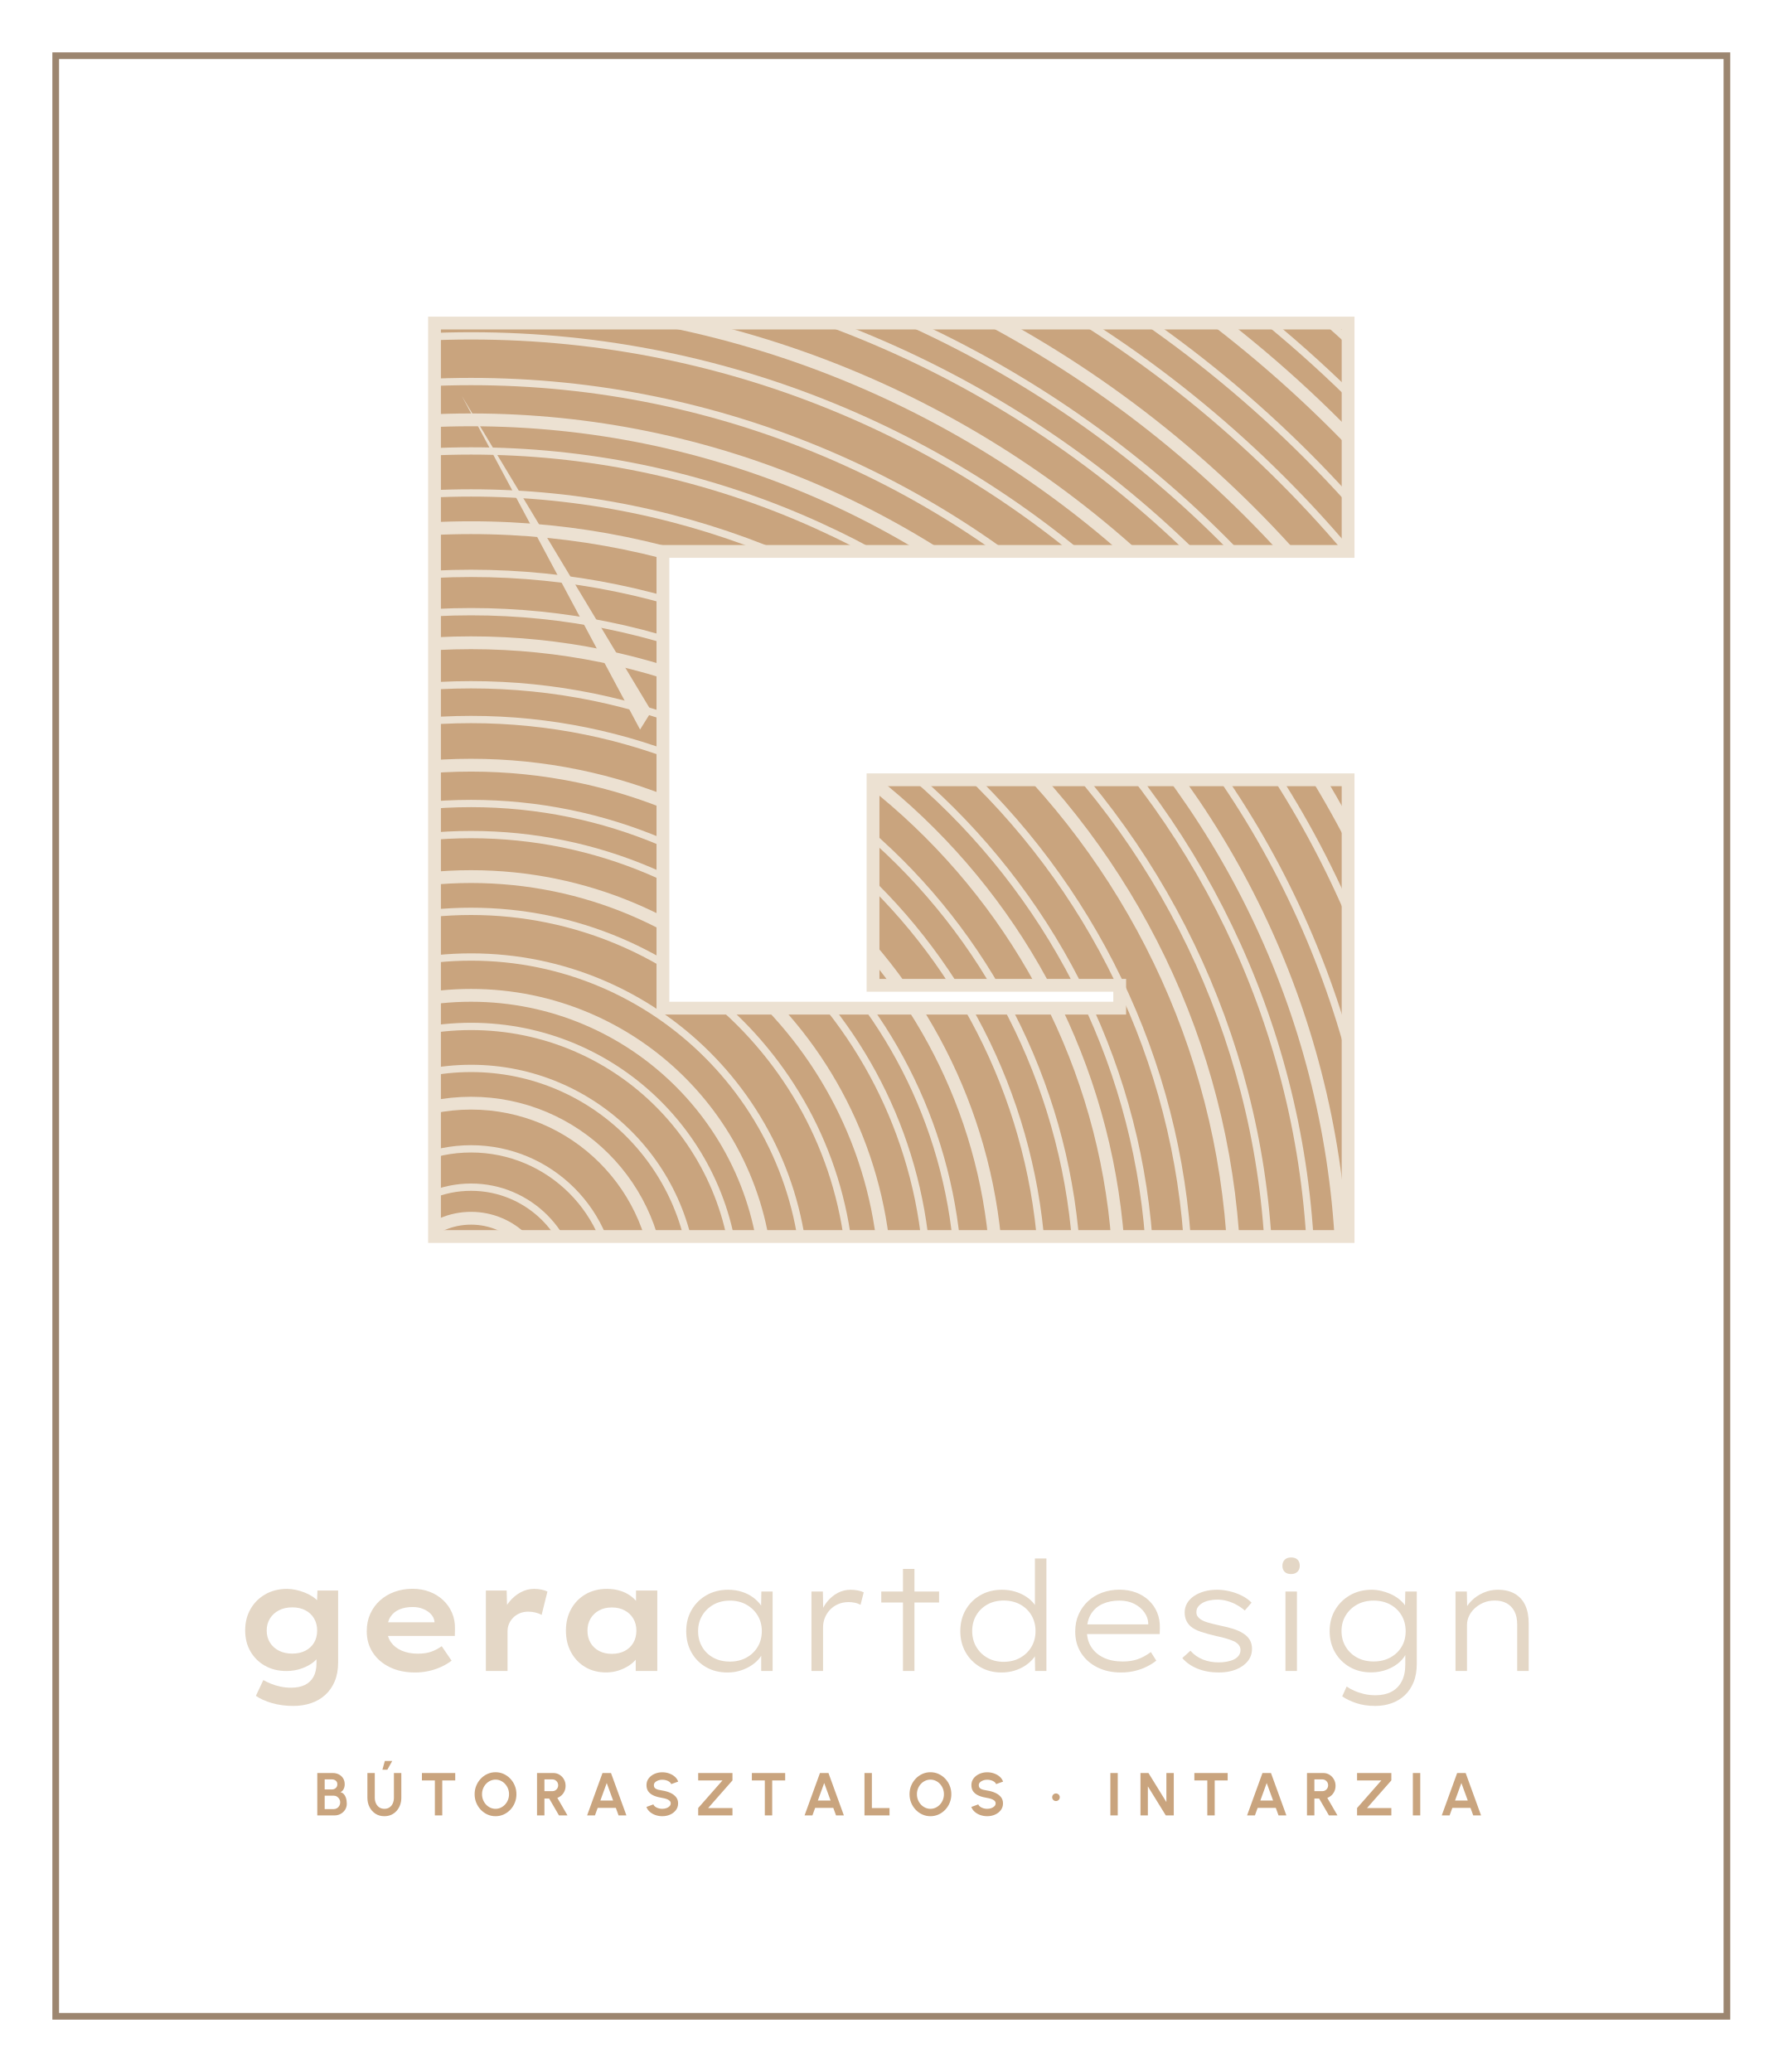
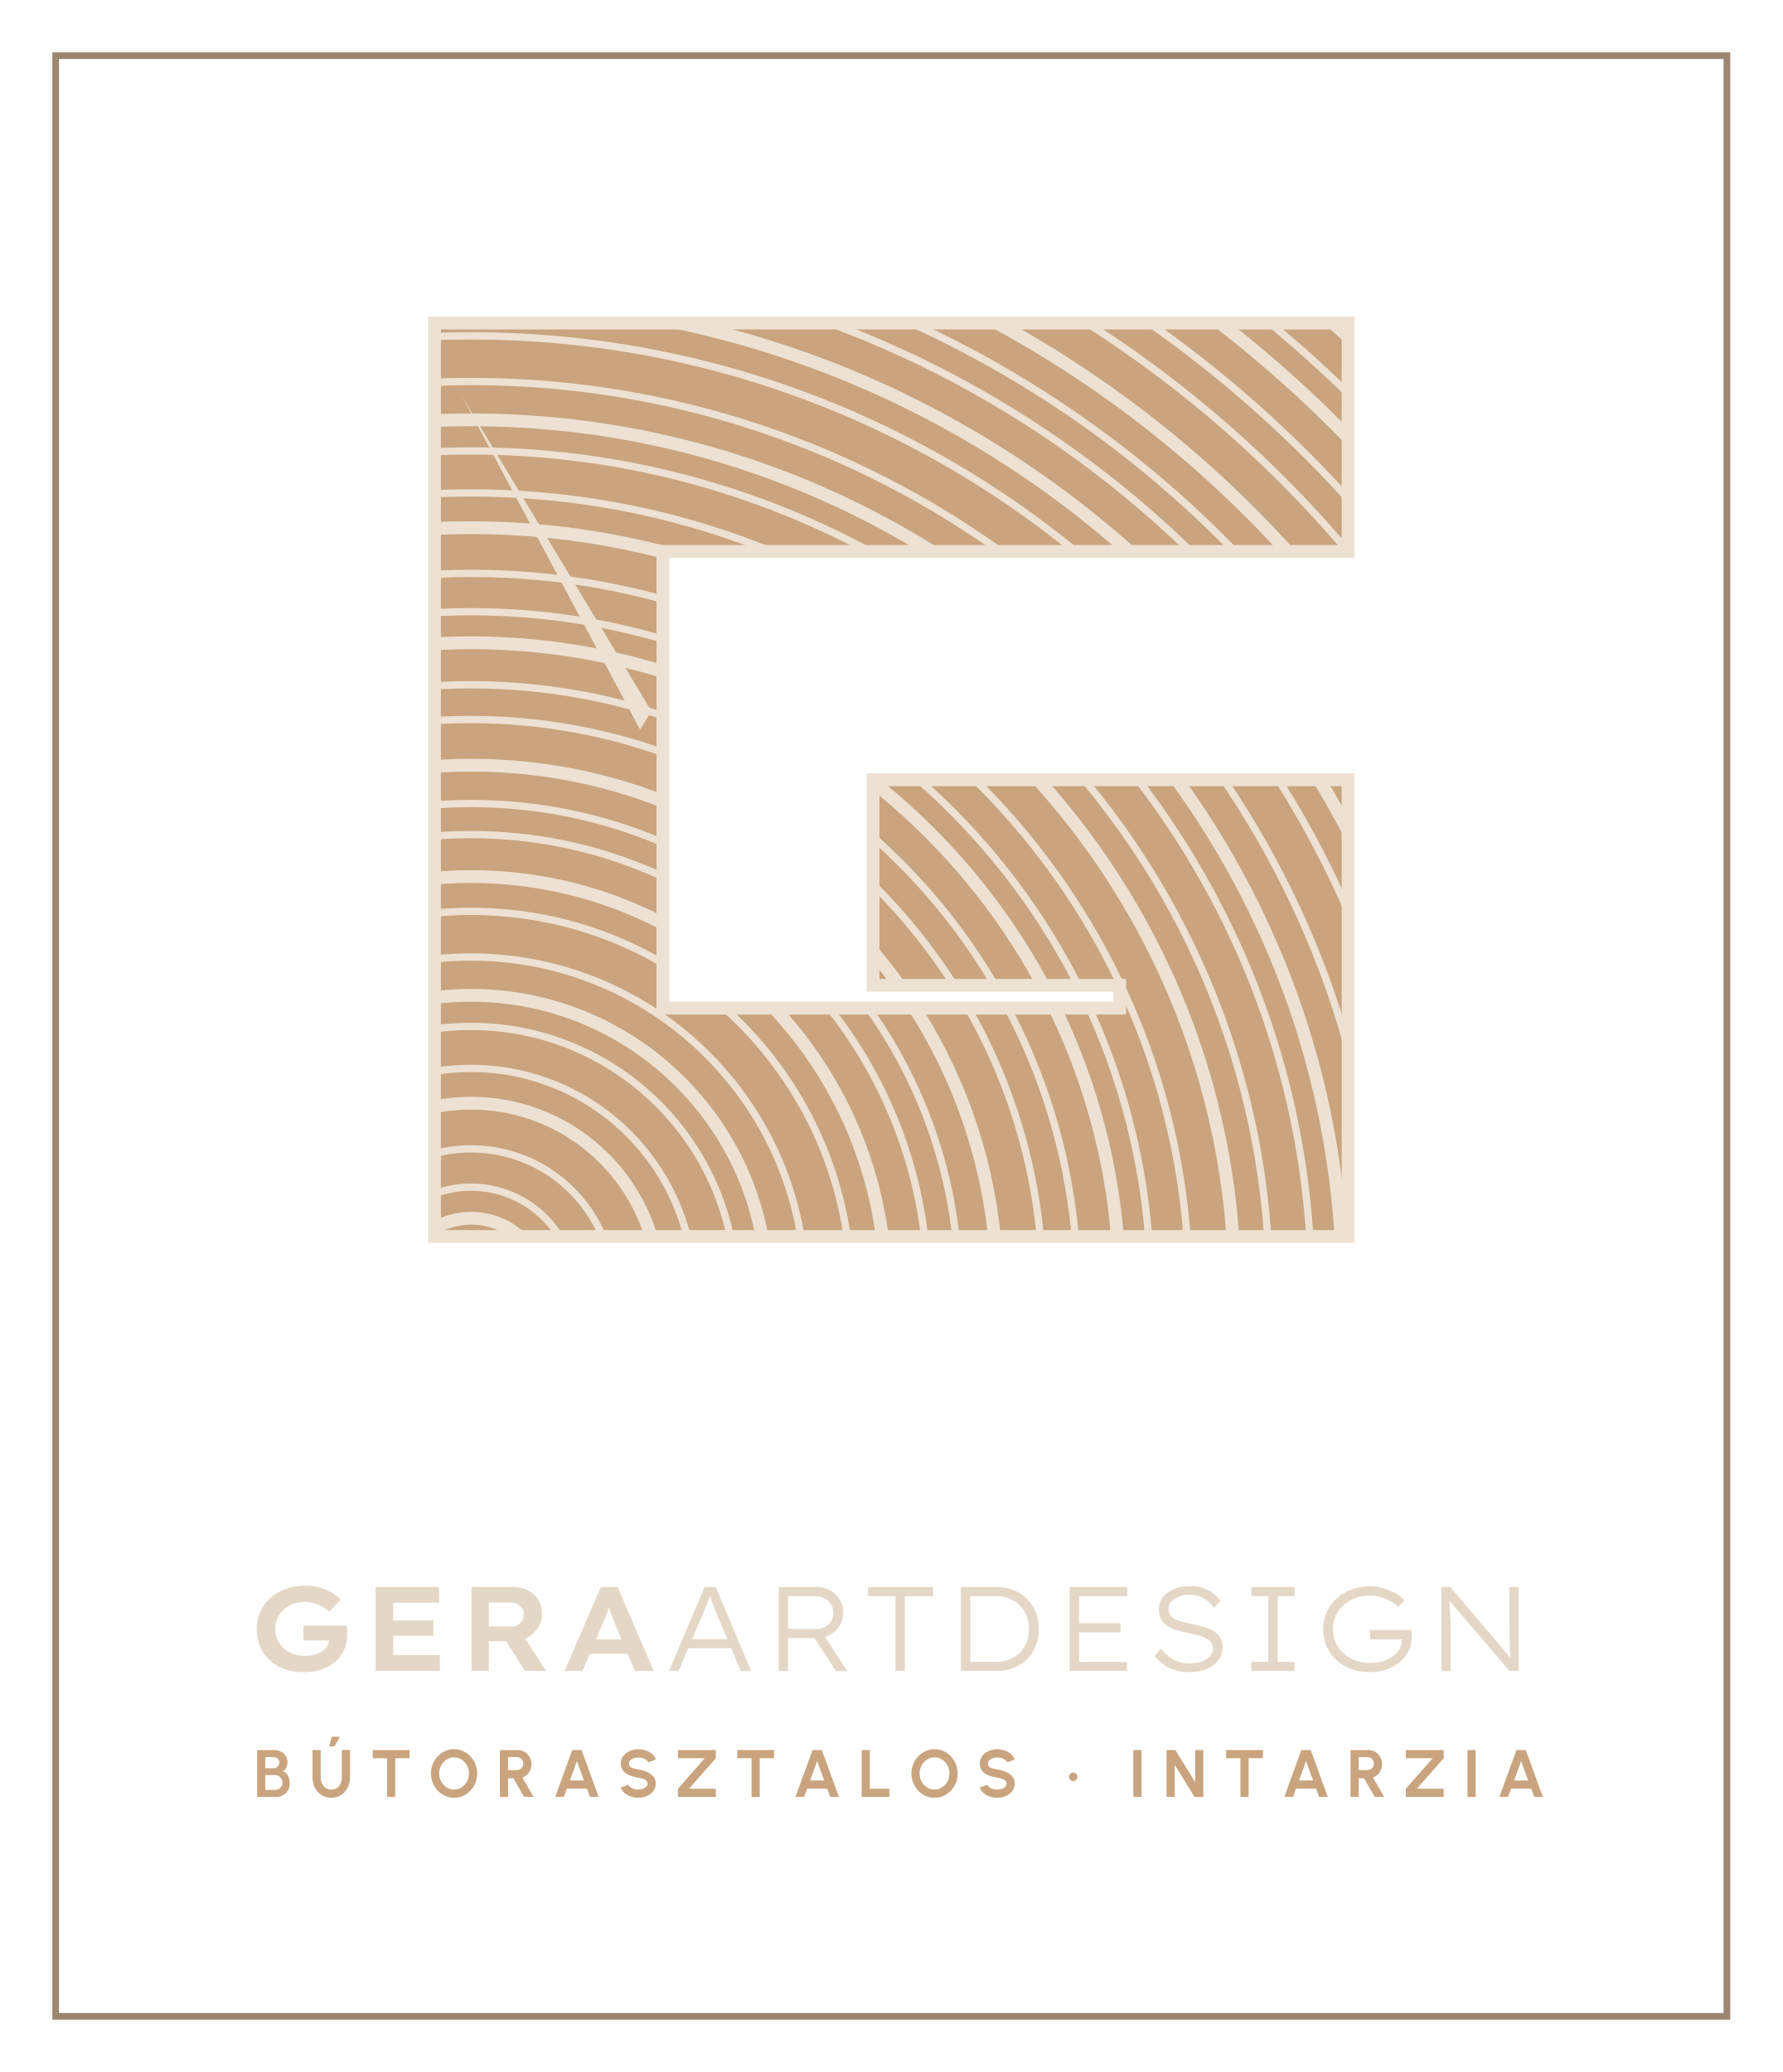
<svg xmlns="http://www.w3.org/2000/svg" viewBox="0 0 320 372" width="320" height="372">
  <rect x="10" y="10" width="300" height="352" fill="none" stroke="#9C8670" stroke-width="1.2" />
  <defs>
    <clipPath id="e4">
      <path d="M78 58H242V99H119V181H201V176.9H156.72V140H242V222H78Z" />
    </clipPath>
  </defs>
  <g clip-path="url(#e4)">
    <rect x="78" y="58" width="164" height="164" fill="#C9A47E" />
    <circle cx="84.56" cy="231.84" r="13.12" fill="none" stroke="#ECE1D2" stroke-width="2.3" />
    <circle cx="84.56" cy="231.84" r="18.7" fill="none" stroke="#ECE1D2" stroke-width="1.31" />
    <circle cx="84.56" cy="231.84" r="25.58" fill="none" stroke="#ECE1D2" stroke-width="1.31" />
    <circle cx="84.56" cy="231.84" r="33.78" fill="none" stroke="#ECE1D2" stroke-width="2.3" />
    <circle cx="84.56" cy="231.84" r="40.02" fill="none" stroke="#ECE1D2" stroke-width="1.31" />
    <circle cx="84.56" cy="231.84" r="47.56" fill="none" stroke="#ECE1D2" stroke-width="1.31" />
    <circle cx="84.56" cy="231.84" r="53.14" fill="none" stroke="#ECE1D2" stroke-width="2.3" />
    <circle cx="84.56" cy="231.84" r="60.02" fill="none" stroke="#ECE1D2" stroke-width="1.31" />
    <circle cx="84.56" cy="231.84" r="68.22" fill="none" stroke="#ECE1D2" stroke-width="1.31" />
    <circle cx="84.56" cy="231.84" r="74.46" fill="none" stroke="#ECE1D2" stroke-width="2.3" />
    <circle cx="84.56" cy="231.84" r="82" fill="none" stroke="#ECE1D2" stroke-width="1.31" />
    <circle cx="84.56" cy="231.84" r="87.58" fill="none" stroke="#ECE1D2" stroke-width="1.31" />
    <circle cx="84.56" cy="231.84" r="94.46" fill="none" stroke="#ECE1D2" stroke-width="2.3" />
    <circle cx="84.56" cy="231.84" r="102.66" fill="none" stroke="#ECE1D2" stroke-width="1.31" />
    <circle cx="84.56" cy="231.84" r="108.9" fill="none" stroke="#ECE1D2" stroke-width="1.31" />
    <circle cx="84.56" cy="231.84" r="116.44" fill="none" stroke="#ECE1D2" stroke-width="2.3" />
    <circle cx="84.56" cy="231.84" r="122.02" fill="none" stroke="#ECE1D2" stroke-width="1.31" />
    <circle cx="84.56" cy="231.84" r="128.9" fill="none" stroke="#ECE1D2" stroke-width="1.31" />
    <circle cx="84.56" cy="231.84" r="137.1" fill="none" stroke="#ECE1D2" stroke-width="2.3" />
    <circle cx="84.56" cy="231.84" r="143.34" fill="none" stroke="#ECE1D2" stroke-width="1.31" />
    <circle cx="84.56" cy="231.84" r="150.88" fill="none" stroke="#ECE1D2" stroke-width="1.31" />
    <circle cx="84.56" cy="231.84" r="156.46" fill="none" stroke="#ECE1D2" stroke-width="2.3" />
    <circle cx="84.56" cy="231.84" r="163.34" fill="none" stroke="#ECE1D2" stroke-width="1.31" />
    <circle cx="84.56" cy="231.84" r="171.54" fill="none" stroke="#ECE1D2" stroke-width="1.31" />
    <circle cx="84.56" cy="231.84" r="177.78" fill="none" stroke="#ECE1D2" stroke-width="2.3" />
    <circle cx="84.56" cy="231.84" r="185.32" fill="none" stroke="#ECE1D2" stroke-width="1.31" />
    <circle cx="84.56" cy="231.84" r="190.9" fill="none" stroke="#ECE1D2" stroke-width="1.31" />
    <circle cx="84.56" cy="231.84" r="197.78" fill="none" stroke="#ECE1D2" stroke-width="2.3" />
    <circle cx="84.56" cy="231.84" r="205.98" fill="none" stroke="#ECE1D2" stroke-width="1.31" />
    <circle cx="84.56" cy="231.84" r="212.22" fill="none" stroke="#ECE1D2" stroke-width="1.31" />
    <circle cx="84.56" cy="231.84" r="219.76" fill="none" stroke="#ECE1D2" stroke-width="2.3" />
    <circle cx="84.56" cy="231.84" r="225.34" fill="none" stroke="#ECE1D2" stroke-width="1.31" />
    <circle cx="84.56" cy="231.84" r="232.22" fill="none" stroke="#ECE1D2" stroke-width="1.31" />
    <circle cx="84.56" cy="231.84" r="240.42" fill="none" stroke="#ECE1D2" stroke-width="2.3" />
    <circle cx="84.56" cy="231.84" r="246.66" fill="none" stroke="#ECE1D2" stroke-width="1.31" />
    <circle cx="84.56" cy="231.84" r="254.2" fill="none" stroke="#ECE1D2" stroke-width="1.31" />
    <circle cx="84.56" cy="231.84" r="259.78" fill="none" stroke="#ECE1D2" stroke-width="2.3" />
    <circle cx="84.56" cy="231.84" r="266.66" fill="none" stroke="#ECE1D2" stroke-width="1.31" />
    <circle cx="84.56" cy="231.84" r="274.86" fill="none" stroke="#ECE1D2" stroke-width="1.31" />
    <path d="M82.92 71.12L116.95 127.7L114.9 130.98Z" fill="#ECE1D2" />
  </g>
  <path d="M78 58H242V99H119V181H201V176.9H156.72V140H242V222H78Z" fill="none" stroke="#ECE1D2" stroke-width="2.3" />
-   <path d="M52.653 306.279Q50.572 306.279 48.802 305.761Q47.032 305.243 45.933 304.463L47.272 301.63Q47.866 301.975 48.626 302.286Q49.386 302.598 50.304 302.8Q51.223 303.003 52.27 303.003Q53.714 303.003 54.721 302.515Q55.728 302.028 56.271 301.048Q56.813 300.068 56.813 298.646V296.548L57.474 296.707Q57.278 297.558 56.396 298.31Q55.515 299.061 54.201 299.534Q52.888 300.008 51.42 300.008Q49.251 300.008 47.587 299.076Q45.923 298.144 44.967 296.507Q44.011 294.871 44.011 292.725Q44.011 290.547 44.981 288.868Q45.951 287.189 47.645 286.225Q49.339 285.262 51.535 285.262Q52.272 285.262 53.094 285.437Q53.916 285.612 54.697 285.921Q55.478 286.231 56.123 286.657Q56.767 287.083 57.185 287.588Q57.603 288.093 57.668 288.638L56.866 288.867L56.983 285.562H60.697V298.477Q60.697 300.403 60.089 301.852Q59.481 303.3 58.401 304.287Q57.321 305.275 55.843 305.777Q54.365 306.279 52.653 306.279ZM52.472 296.883Q53.81 296.883 54.822 296.362Q55.835 295.84 56.384 294.912Q56.933 293.985 56.933 292.746Q56.933 291.507 56.375 290.566Q55.818 289.625 54.814 289.103Q53.81 288.581 52.472 288.581Q51.097 288.581 50.071 289.112Q49.045 289.642 48.46 290.583Q47.875 291.524 47.875 292.746Q47.875 293.968 48.46 294.904Q49.045 295.84 50.071 296.362Q51.097 296.883 52.472 296.883ZM74.504 300.273Q71.92 300.273 69.961 299.315Q68.002 298.358 66.919 296.693Q65.835 295.029 65.835 292.867Q65.835 291.141 66.463 289.749Q67.091 288.357 68.207 287.347Q69.323 286.337 70.825 285.791Q72.326 285.245 74.057 285.245Q75.698 285.245 77.097 285.774Q78.496 286.303 79.532 287.269Q80.569 288.234 81.139 289.551Q81.709 290.868 81.672 292.45L81.644 293.708H68.51L67.883 291.257H78.45L77.998 291.75V291.158Q77.921 290.406 77.367 289.808Q76.812 289.209 75.957 288.864Q75.102 288.518 74.099 288.518Q72.727 288.518 71.692 288.957Q70.658 289.396 70.079 290.299Q69.501 291.202 69.501 292.581Q69.501 293.88 70.186 294.845Q70.87 295.81 72.113 296.352Q73.356 296.894 75.024 296.894Q76.457 296.894 77.455 296.526Q78.452 296.158 79.292 295.553L81.065 298.153Q80.217 298.806 79.142 299.29Q78.067 299.774 76.894 300.024Q75.722 300.273 74.504 300.273ZM87.221 300.0V285.562H90.952L91.079 290.477L90.216 289.895Q90.582 288.609 91.449 287.554Q92.317 286.499 93.462 285.88Q94.607 285.262 95.866 285.262Q96.559 285.262 97.205 285.393Q97.852 285.524 98.271 285.742L97.226 289.945Q96.81 289.678 96.149 289.515Q95.488 289.352 94.825 289.352Q93.993 289.352 93.307 289.64Q92.622 289.928 92.13 290.422Q91.639 290.916 91.375 291.538Q91.111 292.161 91.111 292.857V300.0ZM108.799 300.262Q106.676 300.262 105.054 299.299Q103.432 298.335 102.511 296.637Q101.591 294.939 101.591 292.751Q101.591 290.562 102.528 288.873Q103.465 287.183 105.126 286.222Q106.787 285.262 108.943 285.262Q110.201 285.262 111.264 285.582Q112.327 285.902 113.119 286.465Q113.912 287.028 114.408 287.704Q114.905 288.38 115.045 289.118L114.171 289.083V285.562H117.991V300.0H114.118V296.306L114.941 296.395Q114.79 297.099 114.268 297.79Q113.746 298.48 112.907 299.032Q112.067 299.584 111.023 299.923Q109.979 300.262 108.799 300.262ZM109.838 296.926Q111.148 296.926 112.144 296.404Q113.14 295.882 113.689 294.941Q114.238 294 114.238 292.751Q114.238 291.545 113.689 290.607Q113.14 289.669 112.144 289.134Q111.148 288.598 109.838 288.598Q108.517 288.598 107.535 289.134Q106.553 289.669 106.004 290.607Q105.455 291.545 105.455 292.751Q105.455 294 106.004 294.941Q106.553 295.882 107.535 296.404Q108.517 296.926 109.838 296.926Z" fill="#E4D7C6" />
-   <path d="M130.615 300.273Q128.419 300.273 126.751 299.318Q125.082 298.363 124.133 296.685Q123.184 295.006 123.184 292.85Q123.184 290.693 124.168 289.016Q125.151 287.34 126.851 286.38Q128.55 285.419 130.707 285.419Q132.022 285.419 133.156 285.78Q134.29 286.14 135.153 286.769Q136.017 287.398 136.567 288.164Q137.117 288.93 137.233 289.769L136.602 289.561L136.673 285.739H138.694V300.0H136.645V296.299L137.185 295.988Q137.023 296.793 136.451 297.562Q135.879 298.332 134.98 298.943Q134.081 299.554 132.963 299.913Q131.845 300.273 130.615 300.273ZM131.043 298.315Q132.685 298.315 133.98 297.609Q135.274 296.904 136.014 295.671Q136.754 294.439 136.754 292.835Q136.754 291.287 136.021 290.056Q135.288 288.825 133.994 288.097Q132.7 287.368 131.043 287.368Q129.358 287.368 128.07 288.097Q126.782 288.825 126.05 290.056Q125.317 291.287 125.317 292.835Q125.317 294.42 126.033 295.66Q126.749 296.899 128.037 297.607Q129.325 298.315 131.043 298.315ZM145.668 300.0V285.739H147.717L147.788 289.824L147.396 289.565Q147.76 288.425 148.552 287.48Q149.344 286.536 150.403 285.978Q151.462 285.419 152.706 285.419Q153.388 285.419 154.021 285.549Q154.653 285.678 155.05 285.882L154.473 288.132Q154.017 287.863 153.442 287.748Q152.867 287.632 152.377 287.632Q151.285 287.632 150.427 288.014Q149.57 288.395 148.969 289.043Q148.368 289.692 148.056 290.497Q147.745 291.303 147.745 292.175V300.0ZM162.093 300.0V281.682H164.156V300.0ZM158.198 287.706V285.739H168.576V287.706ZM179.804 300.273Q177.645 300.273 175.974 299.301Q174.303 298.33 173.345 296.658Q172.387 294.986 172.387 292.844Q172.387 290.687 173.356 289.015Q174.325 287.343 176.017 286.381Q177.709 285.419 179.855 285.419Q181.124 285.419 182.23 285.753Q183.337 286.086 184.22 286.669Q185.102 287.251 185.681 288.015Q186.26 288.78 186.444 289.623L185.78 289.419V279.799H187.843V300.0H185.818L185.752 296.266L186.293 296.122Q186.128 296.952 185.543 297.689Q184.957 298.427 184.085 299.014Q183.213 299.601 182.115 299.937Q181.016 300.273 179.804 300.273ZM180.168 298.358Q181.821 298.358 183.115 297.64Q184.409 296.921 185.149 295.679Q185.889 294.438 185.889 292.83Q185.889 291.255 185.161 290.013Q184.433 288.771 183.139 288.061Q181.844 287.352 180.168 287.352Q178.526 287.352 177.251 288.061Q175.975 288.771 175.247 290.008Q174.519 291.245 174.519 292.83Q174.519 294.409 175.245 295.658Q175.971 296.907 177.246 297.633Q178.521 298.358 180.168 298.358ZM201.22 300.273Q198.828 300.273 196.964 299.338Q195.1 298.403 194.057 296.751Q193.014 295.099 193.014 292.928Q193.014 291.223 193.621 289.859Q194.228 288.495 195.298 287.489Q196.368 286.484 197.828 285.945Q199.287 285.406 200.964 285.406Q202.562 285.406 203.907 285.908Q205.251 286.411 206.226 287.332Q207.201 288.253 207.725 289.513Q208.249 290.773 208.208 292.302L208.18 293.372H194.681L194.378 291.642H206.626L206.127 292.011L206.118 291.356Q206.061 290.356 205.403 289.439Q204.746 288.522 203.608 287.943Q202.469 287.364 200.95 287.364Q199.27 287.364 197.949 287.951Q196.628 288.538 195.868 289.741Q195.107 290.944 195.107 292.793Q195.107 294.478 195.9 295.711Q196.692 296.944 198.135 297.623Q199.578 298.301 201.55 298.301Q203.031 298.301 204.209 297.897Q205.387 297.494 206.595 296.606L207.566 298.146Q206.856 298.723 205.869 299.216Q204.882 299.709 203.712 299.991Q202.542 300.273 201.22 300.273ZM218.8 300.273Q216.678 300.273 214.981 299.591Q213.284 298.909 212.237 297.68L213.696 296.368Q214.601 297.403 215.904 297.932Q217.206 298.461 218.78 298.461Q219.552 298.461 220.264 298.323Q220.976 298.186 221.515 297.925Q222.055 297.664 222.37 297.229Q222.685 296.794 222.685 296.232Q222.685 295.294 221.598 294.712Q221.055 294.46 220.253 294.211Q219.451 293.962 218.368 293.737Q216.742 293.359 215.568 292.965Q214.394 292.57 213.704 291.967Q213.181 291.486 212.921 290.873Q212.662 290.261 212.662 289.49Q212.662 288.603 213.091 287.853Q213.521 287.103 214.318 286.559Q215.116 286.015 216.168 285.717Q217.22 285.419 218.466 285.419Q219.586 285.419 220.748 285.695Q221.911 285.971 222.935 286.486Q223.958 287 224.669 287.731L223.456 289.146Q222.814 288.585 222.018 288.14Q221.221 287.695 220.326 287.442Q219.432 287.189 218.539 287.189Q217.816 287.189 217.118 287.332Q216.421 287.474 215.908 287.762Q215.394 288.049 215.081 288.459Q214.768 288.869 214.768 289.408Q214.754 289.843 214.953 290.158Q215.151 290.473 215.513 290.725Q216.033 291.072 216.893 291.322Q217.753 291.572 218.986 291.837Q220.341 292.114 221.392 292.447Q222.444 292.779 223.171 293.258Q223.959 293.746 224.355 294.434Q224.751 295.122 224.751 296.016Q224.751 297.297 223.976 298.253Q223.202 299.209 221.864 299.741Q220.526 300.273 218.8 300.273ZM230.753 300.0V285.739H232.816V300.0ZM231.765 282.6Q231.019 282.6 230.613 282.206Q230.206 281.813 230.206 281.108Q230.206 280.443 230.619 280.029Q231.032 279.616 231.765 279.616Q232.51 279.616 232.917 280.009Q233.324 280.403 233.324 281.108Q233.324 281.772 232.91 282.186Q232.497 282.6 231.765 282.6ZM246.886 306.279Q244.976 306.279 243.457 305.769Q241.938 305.258 240.941 304.559L241.739 302.796Q242.322 303.198 243.109 303.549Q243.896 303.9 244.863 304.13Q245.83 304.36 246.928 304.36Q248.547 304.36 249.742 303.751Q250.938 303.142 251.602 301.906Q252.266 300.669 252.266 298.839V296.447L252.618 296.365Q252.275 297.439 251.334 298.323Q250.392 299.207 249.033 299.73Q247.674 300.254 246.124 300.254Q243.97 300.254 242.294 299.292Q240.618 298.33 239.652 296.658Q238.686 294.986 238.686 292.844Q238.686 290.697 239.677 289.025Q240.669 287.353 242.371 286.386Q244.074 285.419 246.237 285.419Q247.069 285.419 247.932 285.617Q248.795 285.816 249.584 286.164Q250.373 286.512 251.028 287.01Q251.683 287.508 252.141 288.112Q252.6 288.716 252.773 289.382L252.195 289.304L252.266 285.739H254.329V298.69Q254.329 300.602 253.754 302.013Q253.179 303.423 252.168 304.369Q251.156 305.315 249.791 305.797Q248.425 306.279 246.886 306.279ZM246.582 298.296Q248.261 298.296 249.564 297.59Q250.867 296.885 251.6 295.663Q252.333 294.442 252.333 292.849Q252.323 291.241 251.586 290.003Q250.849 288.766 249.553 288.065Q248.256 287.364 246.591 287.364Q244.918 287.364 243.623 288.076Q242.328 288.788 241.573 290.021Q240.818 291.254 240.818 292.83Q240.818 294.401 241.561 295.64Q242.304 296.88 243.599 297.588Q244.894 298.296 246.582 298.296ZM261.28 300.0V285.739H263.315L263.386 289.152L262.902 289.239Q263.278 288.275 264.147 287.402Q265.016 286.528 266.247 285.974Q267.479 285.419 268.867 285.419Q270.68 285.419 271.928 286.14Q273.177 286.862 273.797 288.204Q274.418 289.546 274.418 291.444V300.0H272.355V291.664Q272.355 290.252 271.86 289.297Q271.365 288.342 270.457 287.844Q269.549 287.345 268.307 287.354Q267.224 287.354 266.325 287.733Q265.426 288.112 264.747 288.738Q264.069 289.364 263.706 290.137Q263.343 290.909 263.343 291.727V300.0H262.318Q262.053 300.0 261.8 300.0Q261.546 300.0 261.28 300.0Z" fill="#E4D7C6" />
-   <path d="M56.958 325.934V318.321H59.731Q60.332 318.321 60.819 318.568Q61.307 318.815 61.594 319.274Q61.881 319.733 61.881 320.361Q61.881 320.639 61.798 320.92Q61.715 321.202 61.546 321.428Q61.377 321.653 61.111 321.761Q61.466 321.848 61.689 322.079Q61.913 322.309 62.037 322.614Q62.161 322.919 62.208 323.238Q62.255 323.558 62.255 323.832Q62.255 324.431 61.955 324.906Q61.656 325.382 61.153 325.658Q60.65 325.934 60.04 325.934ZM58.284 324.798H59.906Q60.229 324.798 60.492 324.639Q60.756 324.481 60.913 324.203Q61.071 323.925 61.071 323.573Q61.071 323.27 60.913 322.998Q60.756 322.727 60.492 322.558Q60.229 322.389 59.906 322.389H58.284ZM58.284 321.271H59.581Q59.982 321.271 60.268 321.02Q60.554 320.77 60.554 320.352Q60.554 319.912 60.268 319.688Q59.982 319.464 59.581 319.464H58.284ZM69 326.075Q68.086 326.075 67.4 325.63Q66.713 325.184 66.333 324.431Q65.952 323.677 65.952 322.758V318.321H67.278V322.758Q67.278 323.302 67.481 323.755Q67.684 324.208 68.069 324.478Q68.454 324.749 69 324.749Q69.555 324.749 69.937 324.479Q70.32 324.21 70.517 323.757Q70.714 323.304 70.714 322.758V318.321H72.041V322.758Q72.041 323.449 71.825 324.05Q71.608 324.651 71.205 325.108Q70.803 325.564 70.244 325.82Q69.685 326.075 69 326.075ZM68.649 317.723 69.084 316.157H70.411L69.535 317.723ZM81.719 318.321V319.648H79.392V325.934H78.065V319.648H75.74V318.321ZM88.953 326.075Q88.181 326.075 87.501 325.768Q86.822 325.461 86.305 324.917Q85.788 324.373 85.495 323.658Q85.201 322.943 85.201 322.128Q85.201 321.312 85.495 320.597Q85.788 319.882 86.305 319.338Q86.822 318.794 87.501 318.487Q88.181 318.18 88.953 318.18Q89.731 318.18 90.411 318.487Q91.09 318.794 91.607 319.338Q92.123 319.882 92.414 320.597Q92.705 321.312 92.705 322.128Q92.705 322.943 92.414 323.658Q92.123 324.373 91.607 324.917Q91.09 325.461 90.411 325.768Q89.731 326.075 88.953 326.075ZM88.953 324.749Q89.455 324.749 89.893 324.542Q90.332 324.335 90.667 323.974Q91.001 323.613 91.19 323.139Q91.378 322.665 91.378 322.128Q91.378 321.588 91.189 321.113Q90.999 320.639 90.665 320.279Q90.33 319.919 89.892 319.713Q89.453 319.507 88.953 319.507Q88.452 319.507 88.013 319.714Q87.575 319.92 87.24 320.281Q86.905 320.642 86.717 321.116Q86.528 321.59 86.528 322.128Q86.528 322.669 86.718 323.143Q86.907 323.617 87.242 323.978Q87.576 324.339 88.015 324.544Q88.454 324.749 88.953 324.749ZM96.403 325.934V318.321H99.322Q99.941 318.321 100.441 318.63Q100.941 318.939 101.235 319.459Q101.528 319.98 101.528 320.612Q101.528 321.127 101.342 321.56Q101.156 321.994 100.822 322.309Q100.488 322.624 100.05 322.786L101.874 325.934H100.343L98.585 322.906H97.73V325.934ZM97.73 321.579H99.172Q99.454 321.579 99.687 321.437Q99.921 321.295 100.061 321.056Q100.201 320.817 100.201 320.521Q100.201 320.226 100.061 319.987Q99.921 319.748 99.687 319.606Q99.454 319.464 99.172 319.464H97.73ZM108.156 318.321H109.682L112.448 325.934H111.04L110.55 324.586H107.289L106.799 325.934H105.392ZM107.775 323.259H110.062L108.915 320.119ZM118.888 326.075Q118.257 326.075 117.677 325.876Q117.096 325.677 116.662 325.304Q116.227 324.931 116.039 324.414L117.285 323.953Q117.362 324.173 117.595 324.353Q117.828 324.534 118.165 324.641Q118.502 324.749 118.888 324.749Q119.282 324.749 119.628 324.626Q119.973 324.503 120.187 324.284Q120.4 324.065 120.4 323.772Q120.4 323.473 120.178 323.279Q119.955 323.084 119.607 322.97Q119.259 322.855 118.888 322.797Q118.078 322.671 117.436 322.411Q116.794 322.151 116.423 321.687Q116.052 321.223 116.052 320.493Q116.052 319.8 116.447 319.282Q116.841 318.765 117.489 318.477Q118.136 318.189 118.888 318.189Q119.512 318.189 120.094 318.387Q120.675 318.584 121.113 318.959Q121.55 319.333 121.741 319.862L120.491 320.314Q120.414 320.092 120.18 319.913Q119.947 319.735 119.611 319.63Q119.275 319.525 118.888 319.525Q118.502 319.52 118.158 319.645Q117.813 319.771 117.596 319.99Q117.379 320.209 117.379 320.493Q117.379 320.855 117.582 321.041Q117.786 321.227 118.127 321.312Q118.469 321.396 118.888 321.464Q119.652 321.582 120.298 321.865Q120.945 322.149 121.336 322.62Q121.727 323.091 121.727 323.772Q121.727 324.463 121.334 324.982Q120.941 325.5 120.296 325.788Q119.65 326.075 118.888 326.075ZM125.332 325.934V324.607L129.696 319.648H125.332V318.321H131.487V319.648L127.123 324.607H131.487V325.934ZM140.947 318.321V319.648H138.62V325.934H137.293V319.648H134.967V318.321ZM147.193 318.321H148.719L151.485 325.934H150.078L149.588 324.586H146.327L145.837 325.934H144.429ZM146.813 323.259H149.1L147.953 320.119ZM155.185 325.934V318.321H156.512V324.607H159.679V325.934ZM167.023 326.075Q166.251 326.075 165.571 325.768Q164.891 325.461 164.375 324.917Q163.858 324.373 163.564 323.658Q163.271 322.943 163.271 322.128Q163.271 321.312 163.564 320.597Q163.858 319.882 164.375 319.338Q164.891 318.794 165.571 318.487Q166.251 318.18 167.023 318.18Q167.8 318.18 168.48 318.487Q169.16 318.794 169.676 319.338Q170.193 319.882 170.484 320.597Q170.775 321.312 170.775 322.128Q170.775 322.943 170.484 323.658Q170.193 324.373 169.676 324.917Q169.16 325.461 168.48 325.768Q167.8 326.075 167.023 326.075ZM167.023 324.749Q167.524 324.749 167.963 324.542Q168.402 324.335 168.736 323.974Q169.071 323.613 169.259 323.139Q169.448 322.665 169.448 322.128Q169.448 321.588 169.258 321.113Q169.069 320.639 168.734 320.279Q168.4 319.919 167.961 319.713Q167.523 319.507 167.023 319.507Q166.521 319.507 166.083 319.714Q165.644 319.92 165.31 320.281Q164.975 320.642 164.786 321.116Q164.598 321.59 164.598 322.128Q164.598 322.669 164.787 323.143Q164.977 323.617 165.311 323.978Q165.646 324.339 166.085 324.544Q166.523 324.749 167.023 324.749ZM177.213 326.075Q176.583 326.075 176.002 325.876Q175.421 325.677 174.987 325.304Q174.552 324.931 174.364 324.414L175.61 323.953Q175.687 324.173 175.92 324.353Q176.154 324.534 176.49 324.641Q176.827 324.749 177.213 324.749Q177.608 324.749 177.953 324.626Q178.298 324.503 178.512 324.284Q178.726 324.065 178.726 323.772Q178.726 323.473 178.503 323.279Q178.28 323.084 177.932 322.97Q177.584 322.855 177.213 322.797Q176.403 322.671 175.762 322.411Q175.12 322.151 174.748 321.687Q174.377 321.223 174.377 320.493Q174.377 319.8 174.772 319.282Q175.167 318.765 175.814 318.477Q176.461 318.189 177.213 318.189Q177.837 318.189 178.419 318.387Q179 318.584 179.438 318.959Q179.875 319.333 180.066 319.862L178.816 320.314Q178.739 320.092 178.505 319.913Q178.272 319.735 177.936 319.63Q177.601 319.525 177.213 319.525Q176.827 319.52 176.483 319.645Q176.138 319.771 175.921 319.99Q175.704 320.209 175.704 320.493Q175.704 320.855 175.907 321.041Q176.111 321.227 176.453 321.312Q176.794 321.396 177.213 321.464Q177.977 321.582 178.623 321.865Q179.27 322.149 179.661 322.62Q180.052 323.091 180.052 323.772Q180.052 324.463 179.659 324.982Q179.266 325.5 178.621 325.788Q177.975 326.075 177.213 326.075ZM189.558 323.354Q189.272 323.354 189.075 323.155Q188.877 322.957 188.877 322.67Q188.877 322.389 189.075 322.189Q189.272 321.989 189.558 321.989Q189.842 321.989 190.042 322.189Q190.242 322.389 190.242 322.67Q190.242 322.957 190.042 323.155Q189.842 323.354 189.558 323.354ZM199.323 325.934V318.321H200.65V325.934ZM204.728 325.934V318.321H206.163L209.379 323.537V318.321H210.706V325.934H209.273L206.055 320.718V325.934ZM220.381 318.321V319.648H218.054V325.934H216.727V319.648H214.402V318.321ZM226.628 318.321H228.154L230.92 325.934H229.512L229.022 324.586H225.761L225.271 325.934H223.864ZM226.247 323.259H228.534L227.387 320.119ZM234.619 325.934V318.321H237.538Q238.158 318.321 238.658 318.63Q239.158 318.939 239.451 319.459Q239.745 319.98 239.745 320.612Q239.745 321.127 239.559 321.56Q239.373 321.994 239.039 322.309Q238.704 322.624 238.266 322.786L240.091 325.934H238.559L236.801 322.906H235.946V325.934ZM235.946 321.579H237.388Q237.67 321.579 237.904 321.437Q238.138 321.295 238.278 321.056Q238.418 320.817 238.418 320.521Q238.418 320.226 238.278 319.987Q238.138 319.748 237.904 319.606Q237.67 319.464 237.388 319.464H235.946ZM243.608 325.934V324.607L247.973 319.648H243.608V318.321H249.763V319.648L245.399 324.607H249.763V325.934ZM253.624 325.934V318.321H254.951V325.934ZM261.576 318.321H263.102L265.868 325.934H264.461L263.97 324.586H260.71L260.219 325.934H258.812ZM261.196 323.259H263.483L262.336 320.119Z" fill="#C9A47E" />
+   <path d="M54.447 300.215Q52.629 300.215 51.103 299.67Q49.577 299.126 48.453 298.103Q47.328 297.08 46.707 295.635Q46.086 294.191 46.086 292.421Q46.086 290.765 46.722 289.352Q47.357 287.94 48.53 286.892Q49.703 285.843 51.278 285.262Q52.853 284.68 54.719 284.68Q56.121 284.68 57.343 285.025Q58.566 285.369 59.537 285.938Q60.508 286.507 61.131 287.192L59.138 289.335Q58.533 288.816 57.839 288.434Q57.146 288.051 56.359 287.827Q55.572 287.603 54.694 287.603Q53.574 287.603 52.616 287.966Q51.659 288.329 50.945 288.977Q50.232 289.626 49.834 290.505Q49.436 291.384 49.436 292.421Q49.436 293.562 49.851 294.465Q50.266 295.368 51.001 295.997Q51.736 296.626 52.692 296.96Q53.647 297.293 54.736 297.293Q55.639 297.293 56.437 297.07Q57.235 296.848 57.838 296.45Q58.442 296.052 58.764 295.497Q59.086 294.942 59.082 294.312V293.87L59.514 294.521H54.475V291.862H62.21Q62.245 292.141 62.27 292.467Q62.296 292.793 62.307 293.081Q62.318 293.368 62.318 293.518Q62.318 295.074 61.728 296.316Q61.138 297.558 60.09 298.42Q59.042 299.281 57.607 299.748Q56.172 300.215 54.447 300.215ZM67.428 300.0V284.927H78.817V287.761H70.583V297.166H78.968V300.0ZM69.022 293.682V290.94H77.783V293.682ZM84.633 300.0V284.927H92.132Q93.638 284.927 94.811 285.543Q95.985 286.159 96.644 287.24Q97.302 288.321 97.302 289.714Q97.302 291.094 96.607 292.208Q95.912 293.322 94.723 293.977Q93.534 294.631 92.077 294.631H87.746V300.0ZM94.258 300.0 89.908 293.195 93.262 292.657 98.043 300.013ZM87.746 292.006H91.843Q92.487 292.006 92.982 291.727Q93.478 291.448 93.765 290.957Q94.053 290.466 94.053 289.835Q94.053 289.208 93.739 288.732Q93.425 288.256 92.869 287.987Q92.312 287.719 91.586 287.719H87.746ZM101.332 300.0 107.855 284.927H110.877L117.356 300.0H114.007L110.318 291.368Q110.16 290.975 109.977 290.486Q109.794 289.997 109.608 289.478Q109.422 288.959 109.253 288.465Q109.084 287.971 108.968 287.578L109.642 287.565Q109.508 288.045 109.342 288.537Q109.175 289.029 108.992 289.517Q108.808 290.005 108.614 290.477Q108.421 290.949 108.236 291.42L104.56 300.0ZM104.321 296.926 105.418 294.326H113.142L113.988 296.926Z" fill="#E4D7C6" />
+   <path d="M120.092 300.0 126.49 284.927H128.482L134.825 300.0H132.978L128.63 289.706Q128.43 289.195 128.247 288.707Q128.064 288.22 127.882 287.753Q127.7 287.287 127.528 286.815Q127.357 286.344 127.194 285.876L127.656 285.866Q127.468 286.445 127.293 286.928Q127.117 287.411 126.935 287.862Q126.753 288.313 126.563 288.782Q126.373 289.252 126.155 289.814L121.821 300.0ZM122.776 295.927 123.446 294.289H131.39L131.933 295.927ZM139.784 300.0V284.927H146.636Q147.972 284.927 149.048 285.534Q150.124 286.142 150.747 287.185Q151.371 288.229 151.371 289.53Q151.371 290.834 150.732 291.866Q150.092 292.898 148.997 293.5Q147.902 294.101 146.553 294.101H141.464V300.0ZM150.041 300.0 145.736 293.363 147.401 292.828 152.092 300.01ZM141.464 292.463H146.574Q147.463 292.463 148.148 292.083Q148.834 291.703 149.222 291.042Q149.609 290.38 149.609 289.542Q149.609 288.698 149.182 288.021Q148.755 287.344 148.009 286.955Q147.264 286.565 146.308 286.565H141.464ZM160.743 300.0V286.565H155.819V284.927H167.486V286.565H162.422V300.0ZM172.493 300.0V284.927H178.871Q180.58 284.927 181.974 285.49Q183.367 286.054 184.375 287.074Q185.382 288.095 185.927 289.466Q186.471 290.837 186.471 292.463Q186.471 294.1 185.927 295.482Q185.382 296.864 184.38 297.868Q183.378 298.873 181.979 299.437Q180.58 300.0 178.871 300.0ZM174.173 298.666 173.986 298.362H178.763Q180.121 298.362 181.223 297.926Q182.324 297.49 183.09 296.702Q183.857 295.913 184.283 294.845Q184.709 293.778 184.709 292.463Q184.709 291.17 184.283 290.097Q183.857 289.024 183.085 288.23Q182.314 287.436 181.217 287.001Q180.121 286.565 178.763 286.565H173.921L174.173 286.304ZM192.024 300.0V284.927H202.347V286.565H193.703V298.362H202.303V300.0ZM192.857 293.066V291.428H201.141V293.066ZM213.508 300.215Q212.201 300.215 211.068 299.892Q209.936 299.569 208.989 298.924Q208.042 298.278 207.289 297.331L208.416 295.993Q209.544 297.427 210.808 298.038Q212.071 298.65 213.588 298.65Q214.734 298.65 215.682 298.319Q216.63 297.988 217.183 297.369Q217.736 296.749 217.728 295.927Q217.728 295.363 217.471 294.967Q217.213 294.57 216.77 294.293Q216.327 294.015 215.752 293.812Q215.176 293.609 214.548 293.462Q213.92 293.314 213.27 293.191Q212.096 292.957 211.126 292.636Q210.156 292.315 209.457 291.822Q208.758 291.329 208.389 290.639Q208.02 289.95 208.02 288.955Q208.02 288.018 208.439 287.248Q208.858 286.477 209.616 285.923Q210.375 285.369 211.38 285.068Q212.385 284.767 213.556 284.767Q214.855 284.767 215.881 285.085Q216.908 285.403 217.711 285.997Q218.513 286.591 219.096 287.438L217.937 288.662Q217.411 287.911 216.739 287.388Q216.067 286.865 215.264 286.598Q214.461 286.332 213.525 286.332Q212.448 286.332 211.603 286.652Q210.758 286.972 210.263 287.54Q209.767 288.109 209.767 288.878Q209.767 289.481 210.05 289.915Q210.334 290.349 210.872 290.655Q211.41 290.96 212.208 291.179Q213.006 291.399 213.995 291.579Q215.118 291.787 216.114 292.093Q217.11 292.399 217.869 292.853Q218.628 293.308 219.051 294.001Q219.475 294.694 219.475 295.701Q219.475 297.029 218.733 298.056Q217.99 299.082 216.653 299.649Q215.315 300.215 213.508 300.215ZM224.642 300.0V298.361H227.678V286.565H224.642V284.927H232.394V286.565H229.357V298.361H232.394V300.0ZM245.887 300.215Q244.133 300.215 242.613 299.662Q241.092 299.109 239.948 298.088Q238.805 297.067 238.163 295.639Q237.521 294.211 237.521 292.489Q237.521 290.848 238.15 289.447Q238.78 288.045 239.915 287.003Q241.051 285.96 242.576 285.384Q244.101 284.809 245.871 284.809Q247.161 284.809 248.361 285.147Q249.561 285.486 250.534 286.051Q251.507 286.615 252.085 287.315L251.008 288.507Q250.364 287.893 249.529 287.443Q248.694 286.994 247.757 286.725Q246.821 286.457 245.893 286.457Q244.496 286.457 243.29 286.911Q242.084 287.364 241.18 288.175Q240.276 288.985 239.779 290.087Q239.283 291.189 239.283 292.489Q239.283 293.86 239.795 294.974Q240.308 296.088 241.235 296.893Q242.162 297.698 243.375 298.133Q244.587 298.567 245.99 298.567Q247.154 298.567 248.191 298.252Q249.229 297.938 250.008 297.374Q250.788 296.81 251.217 296.065Q251.646 295.319 251.632 294.482V293.819L252.003 294.312H245.942V292.656H253.337Q253.369 292.847 253.385 293.055Q253.401 293.264 253.412 293.464Q253.423 293.665 253.423 293.823Q253.423 295.231 252.843 296.404Q252.264 297.577 251.244 298.427Q250.225 299.278 248.861 299.747Q247.496 300.215 245.887 300.215ZM258.756 300.0V284.927H260.355L271.461 298.016L271.217 298.406Q271.142 297.999 271.109 297.248Q271.076 296.497 271.041 295.576Q271.006 294.655 270.988 293.7Q270.971 292.746 270.962 291.899Q270.953 291.052 270.953 290.47V284.927H272.633V300.0H270.983L259.954 287.122L260.138 286.665Q260.166 287.291 260.206 288.028Q260.247 288.765 260.295 289.527Q260.343 290.289 260.371 290.995Q260.4 291.701 260.417 292.267Q260.435 292.833 260.435 293.144V300.0Z" fill="#E4D7C6" />
+   <path d="M46.163 322.61V314.2H49.227Q49.89 314.2 50.429 314.472Q50.968 314.745 51.285 315.252Q51.601 315.759 51.601 316.453Q51.601 316.76 51.51 317.071Q51.419 317.382 51.232 317.631Q51.045 317.881 50.751 318Q51.143 318.096 51.39 318.351Q51.637 318.605 51.774 318.942Q51.911 319.279 51.963 319.632Q52.015 319.984 52.015 320.288Q52.015 320.95 51.684 321.475Q51.353 322 50.797 322.305Q50.242 322.61 49.568 322.61ZM47.628 321.355H49.42Q49.776 321.355 50.067 321.18Q50.359 321.004 50.533 320.698Q50.707 320.391 50.707 320.002Q50.707 319.666 50.533 319.367Q50.359 319.067 50.067 318.88Q49.776 318.693 49.42 318.693H47.628ZM47.628 317.459H49.061Q49.503 317.459 49.82 317.182Q50.136 316.904 50.136 316.443Q50.136 315.957 49.82 315.71Q49.503 315.462 49.061 315.462H47.628ZM59.466 322.766Q58.457 322.766 57.699 322.274Q56.941 321.781 56.52 320.949Q56.099 320.117 56.099 319.102V314.2H57.565V319.102Q57.565 319.703 57.789 320.203Q58.012 320.703 58.438 321.002Q58.863 321.3 59.466 321.3Q60.08 321.3 60.502 321.003Q60.925 320.705 61.142 320.205Q61.36 319.704 61.36 319.102V314.2H62.826V319.102Q62.826 319.865 62.587 320.528Q62.348 321.192 61.903 321.697Q61.458 322.201 60.841 322.484Q60.223 322.766 59.466 322.766ZM59.079 313.539 59.559 311.809H61.025L60.057 313.539ZM73.518 314.2V315.665H70.947V322.61H69.481V315.665H66.912V314.2ZM81.51 322.766Q80.657 322.766 79.906 322.427Q79.155 322.087 78.585 321.487Q78.014 320.886 77.69 320.096Q77.365 319.306 77.365 318.405Q77.365 317.504 77.69 316.714Q78.014 315.924 78.585 315.323Q79.155 314.722 79.906 314.383Q80.657 314.043 81.51 314.043Q82.369 314.043 83.12 314.383Q83.871 314.722 84.442 315.323Q85.013 315.924 85.334 316.714Q85.655 317.504 85.655 318.405Q85.655 319.306 85.334 320.096Q85.013 320.886 84.442 321.487Q83.871 322.087 83.12 322.427Q82.369 322.766 81.51 322.766ZM81.51 321.3Q82.064 321.3 82.549 321.072Q83.033 320.843 83.403 320.444Q83.773 320.046 83.981 319.522Q84.19 318.999 84.19 318.405Q84.19 317.809 83.98 317.284Q83.771 316.76 83.401 316.362Q83.031 315.964 82.547 315.737Q82.062 315.509 81.51 315.509Q80.956 315.509 80.472 315.738Q79.987 315.966 79.617 316.365Q79.248 316.764 79.039 317.287Q78.831 317.811 78.831 318.405Q78.831 319.003 79.04 319.526Q79.25 320.05 79.62 320.449Q79.989 320.847 80.474 321.074Q80.958 321.3 81.51 321.3ZM89.74 322.61V314.2H92.965Q93.649 314.2 94.202 314.541Q94.754 314.882 95.078 315.457Q95.403 316.032 95.403 316.731Q95.403 317.299 95.197 317.778Q94.992 318.257 94.623 318.605Q94.253 318.953 93.769 319.132L95.785 322.61H94.093L92.151 319.264H91.206V322.61ZM91.206 317.798H92.799Q93.111 317.798 93.369 317.642Q93.627 317.485 93.782 317.221Q93.937 316.956 93.937 316.63Q93.937 316.304 93.782 316.04Q93.627 315.776 93.369 315.619Q93.111 315.462 92.799 315.462H91.206ZM102.724 314.2H104.41L107.466 322.61H105.911L105.37 321.12H101.767L101.226 322.61H99.671ZM102.304 319.654H104.831L103.563 316.186ZM114.581 322.766Q113.884 322.766 113.243 322.546Q112.602 322.326 112.121 321.914Q111.641 321.502 111.433 320.93L112.81 320.421Q112.895 320.665 113.153 320.864Q113.41 321.063 113.782 321.182Q114.154 321.3 114.581 321.3Q115.017 321.3 115.398 321.165Q115.78 321.029 116.016 320.787Q116.252 320.545 116.252 320.221Q116.252 319.891 116.006 319.676Q115.76 319.462 115.375 319.335Q114.991 319.209 114.581 319.144Q113.687 319.006 112.977 318.718Q112.268 318.43 111.858 317.918Q111.448 317.405 111.448 316.599Q111.448 315.833 111.884 315.261Q112.32 314.69 113.035 314.372Q113.75 314.054 114.581 314.054Q115.271 314.054 115.913 314.272Q116.555 314.49 117.039 314.904Q117.522 315.318 117.733 315.902L116.352 316.401Q116.266 316.155 116.009 315.958Q115.751 315.761 115.38 315.645Q115.009 315.53 114.581 315.53Q114.154 315.524 113.774 315.662Q113.394 315.801 113.154 316.043Q112.914 316.285 112.914 316.599Q112.914 316.999 113.139 317.205Q113.363 317.41 113.741 317.503Q114.118 317.597 114.581 317.672Q115.425 317.802 116.139 318.115Q116.853 318.428 117.286 318.949Q117.718 319.469 117.718 320.221Q117.718 320.985 117.284 321.558Q116.849 322.131 116.136 322.448Q115.423 322.766 114.581 322.766ZM121.7 322.61V321.144L126.522 315.665H121.7V314.2H128.5V315.665L123.678 321.144H128.5V322.61ZM138.951 314.2V315.665H136.38V322.61H134.914V315.665H132.345V314.2ZM145.852 314.2H147.537L150.593 322.61H149.038L148.497 321.12H144.894L144.353 322.61H142.798ZM145.431 319.654H147.958L146.691 316.186ZM154.68 322.61V314.2H156.146V321.144H159.646V322.61ZM167.759 322.766Q166.906 322.766 166.155 322.427Q165.404 322.087 164.833 321.487Q164.262 320.886 163.938 320.096Q163.613 319.306 163.613 318.405Q163.613 317.504 163.938 316.714Q164.262 315.924 164.833 315.323Q165.404 314.722 166.155 314.383Q166.906 314.043 167.759 314.043Q168.618 314.043 169.369 314.383Q170.119 314.722 170.69 315.323Q171.261 315.924 171.582 316.714Q171.904 317.504 171.904 318.405Q171.904 319.306 171.582 320.096Q171.261 320.886 170.69 321.487Q170.119 322.087 169.369 322.427Q168.618 322.766 167.759 322.766ZM167.759 321.3Q168.313 321.3 168.797 321.072Q169.282 320.843 169.651 320.444Q170.021 320.046 170.229 319.522Q170.438 318.999 170.438 318.405Q170.438 317.809 170.228 317.284Q170.019 316.76 169.649 316.362Q169.28 315.964 168.795 315.737Q168.311 315.509 167.759 315.509Q167.204 315.509 166.72 315.738Q166.235 315.966 165.866 316.365Q165.496 316.764 165.288 317.287Q165.079 317.811 165.079 318.405Q165.079 319.003 165.289 319.526Q165.498 320.05 165.868 320.449Q166.238 320.847 166.722 321.074Q167.206 321.3 167.759 321.3ZM179.016 322.766Q178.32 322.766 177.678 322.546Q177.037 322.326 176.557 321.914Q176.076 321.502 175.869 320.93L177.245 320.421Q177.33 320.665 177.588 320.864Q177.846 321.063 178.218 321.182Q178.59 321.3 179.016 321.3Q179.452 321.3 179.834 321.165Q180.215 321.029 180.451 320.787Q180.687 320.545 180.687 320.221Q180.687 319.891 180.441 319.676Q180.195 319.462 179.811 319.335Q179.426 319.209 179.016 319.144Q178.122 319.006 177.413 318.718Q176.704 318.43 176.293 317.918Q175.883 317.405 175.883 316.599Q175.883 315.833 176.319 315.261Q176.756 314.69 177.471 314.372Q178.186 314.054 179.016 314.054Q179.706 314.054 180.348 314.272Q180.991 314.49 181.474 314.904Q181.958 315.318 182.168 315.902L180.787 316.401Q180.702 316.155 180.444 315.958Q180.186 315.761 179.815 315.645Q179.444 315.53 179.016 315.53Q178.59 315.524 178.21 315.662Q177.829 315.801 177.589 316.043Q177.349 316.285 177.349 316.599Q177.349 316.999 177.574 317.205Q177.799 317.41 178.176 317.503Q178.554 317.597 179.016 317.672Q179.86 317.802 180.574 318.115Q181.289 318.428 181.721 318.949Q182.153 319.469 182.153 320.221Q182.153 320.985 181.719 321.558Q181.285 322.131 180.572 322.448Q179.858 322.766 179.016 322.766ZM192.654 319.759Q192.339 319.759 192.121 319.54Q191.902 319.321 191.902 319.003Q191.902 318.694 192.121 318.473Q192.339 318.252 192.654 318.252Q192.968 318.252 193.189 318.473Q193.41 318.694 193.41 319.003Q193.41 319.321 193.189 319.54Q192.968 319.759 192.654 319.759ZM203.443 322.61V314.2H204.908V322.61ZM209.414 322.61V314.2H210.999L214.552 319.962V314.2H216.018V322.61H214.435L210.88 316.848V322.61ZM226.707 314.2V315.665H224.136V322.61H222.67V315.665H220.101V314.2ZM233.608 314.2H235.294L238.35 322.61H236.794L236.253 321.12H232.651L232.109 322.61H230.554ZM233.187 319.654H235.714L234.447 316.186ZM242.437 322.61V314.2H245.661Q246.346 314.2 246.898 314.541Q247.45 314.882 247.775 315.457Q248.099 316.032 248.099 316.731Q248.099 317.299 247.893 317.778Q247.688 318.257 247.319 318.605Q246.95 318.953 246.466 319.132L248.481 322.61H246.789L244.847 319.264H243.902V322.61ZM243.902 317.798H245.495Q245.807 317.798 246.065 317.642Q246.323 317.485 246.478 317.221Q246.633 316.956 246.633 316.63Q246.633 316.304 246.478 316.04Q246.323 315.776 246.065 315.619Q245.807 315.462 245.495 315.462H243.902ZM252.367 322.61V321.144L257.189 315.665H252.367V314.2H259.167V315.665L254.345 321.144H259.167V322.61ZM263.433 322.61V314.2H264.898V322.61ZM272.217 314.2H273.903L276.959 322.61H275.404L274.863 321.12H271.26L270.719 322.61H269.164ZM271.797 319.654H274.324L273.056 316.186Z" fill="#C9A47E" />
</svg>
